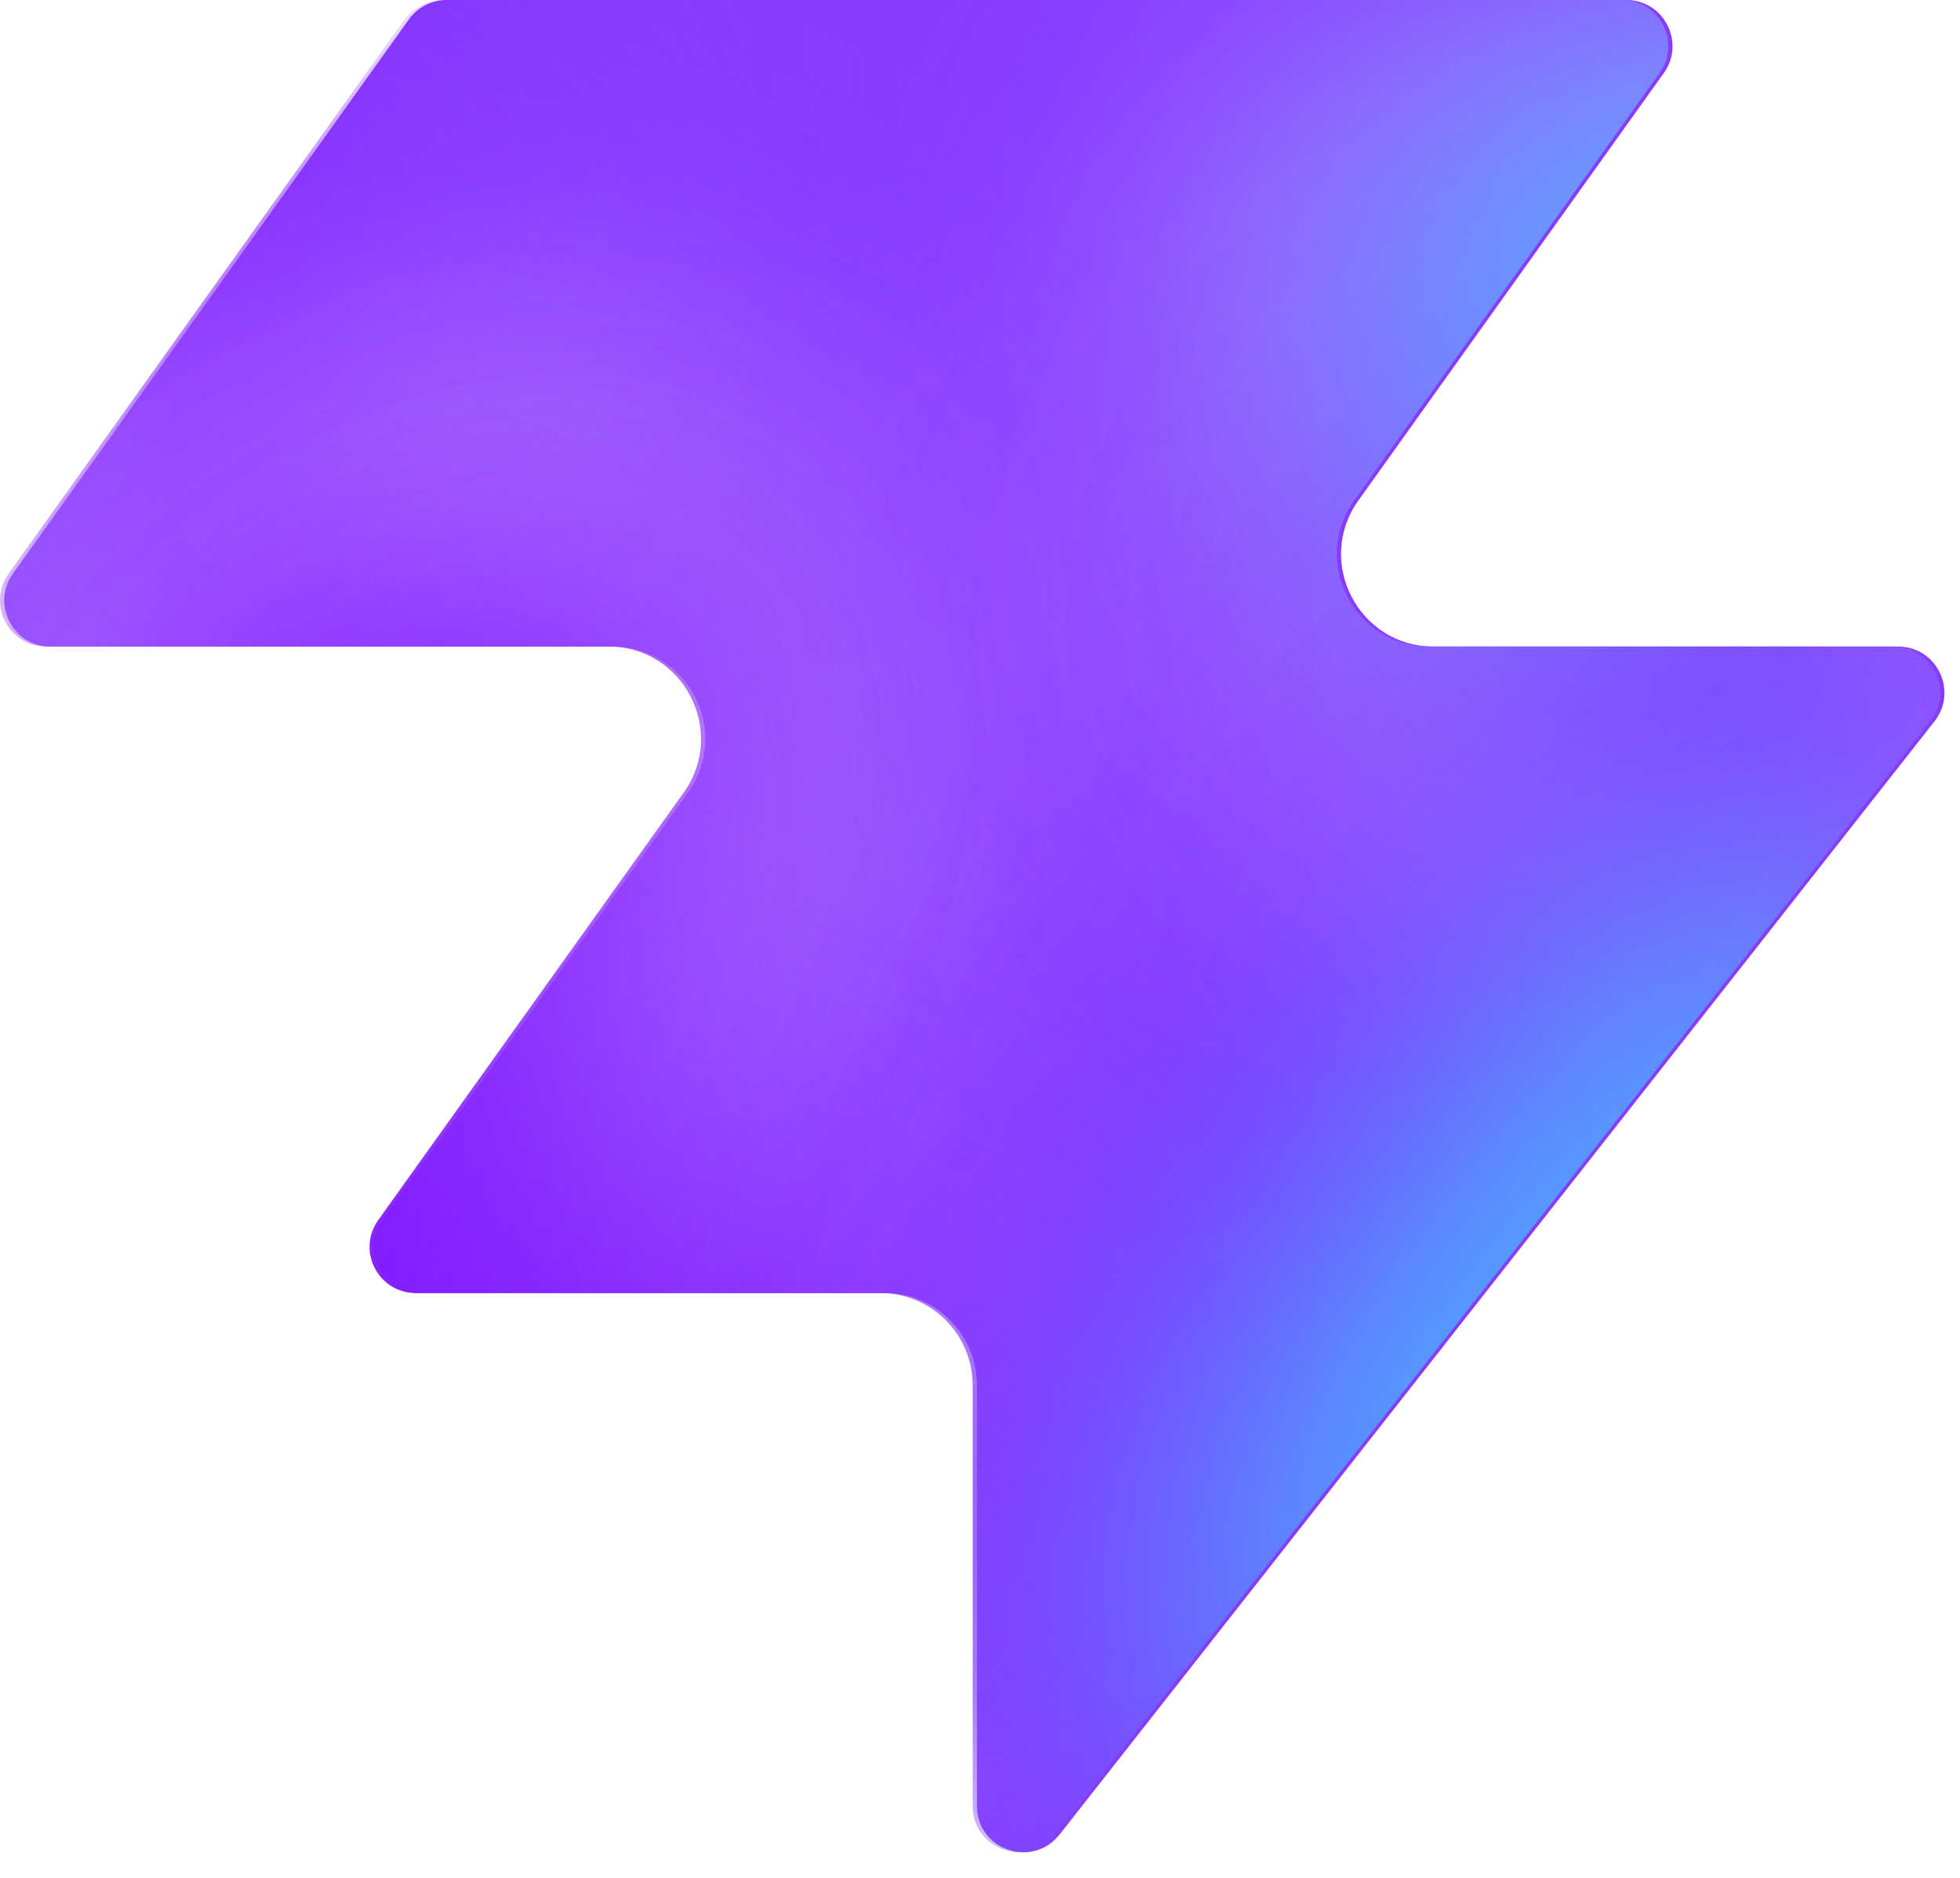
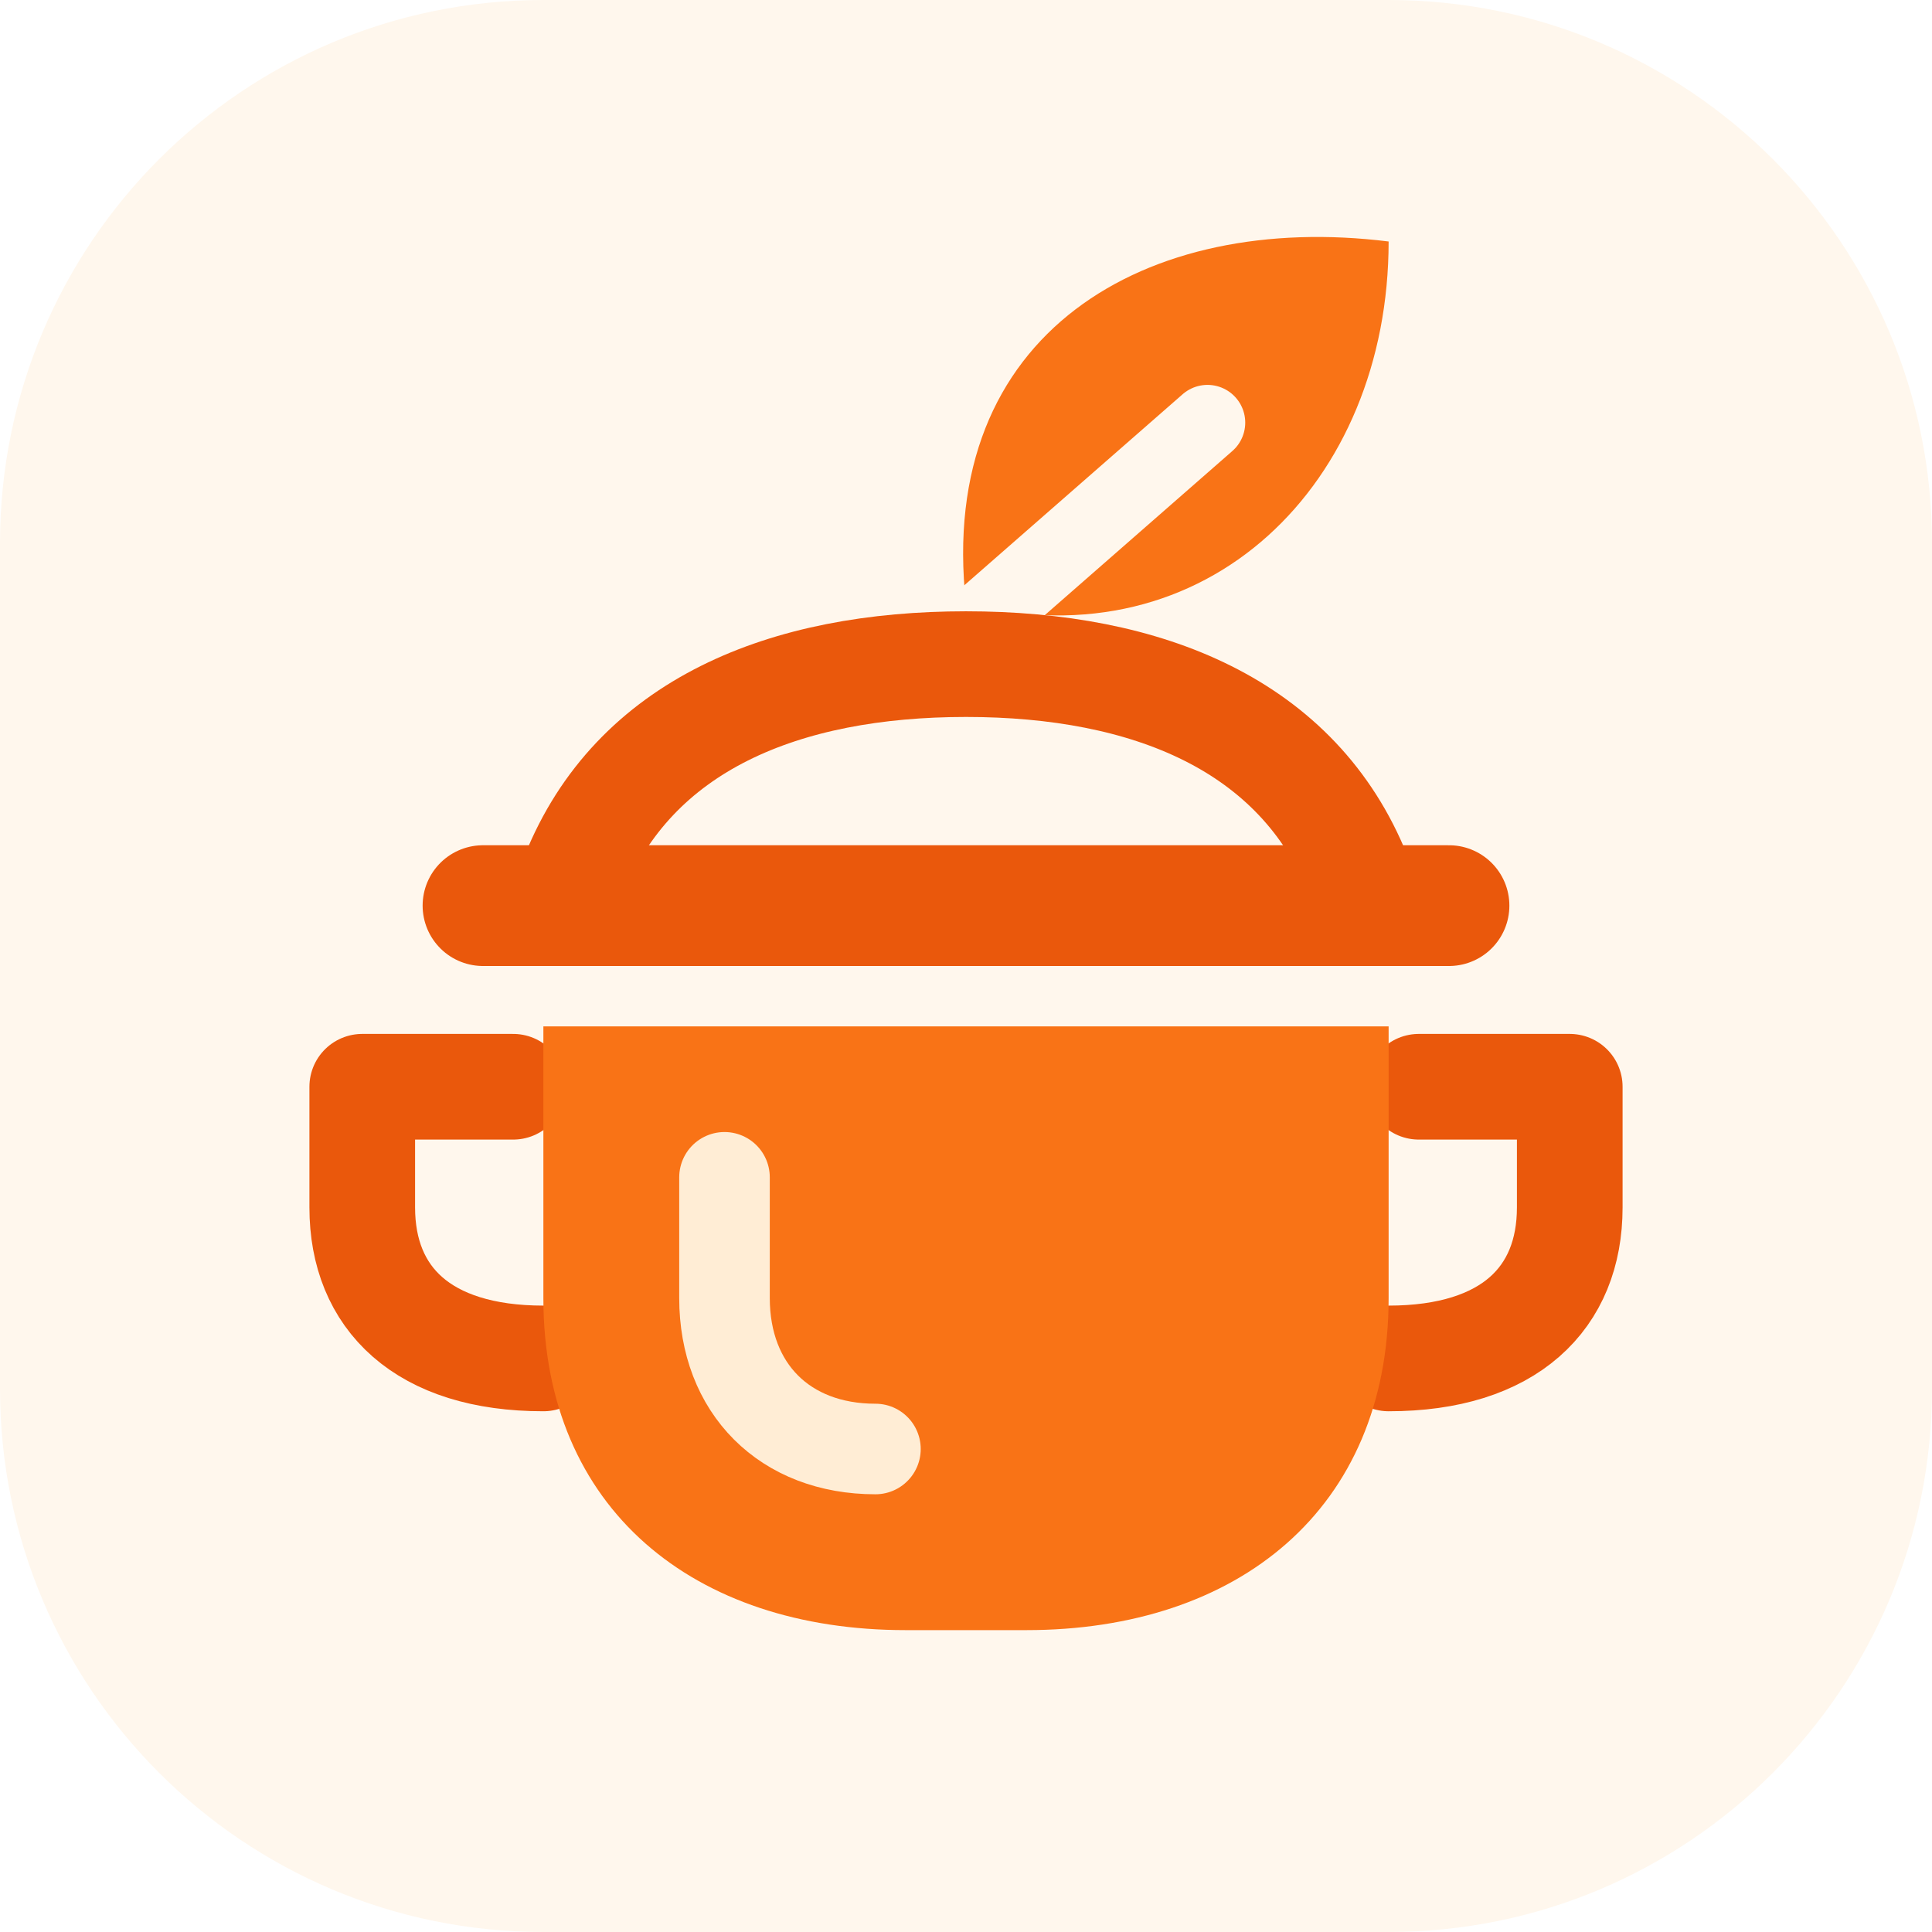
- <svg xmlns="http://www.w3.org/2000/svg" width="48" height="46" fill="none" viewBox="0 0 48 46">
-   <path fill="#863bff" d="M25.946 44.938c-.664.845-2.021.375-2.021-.698V33.937a2.26 2.26 0 0 0-2.262-2.262H10.287c-.92 0-1.456-1.04-.92-1.788l7.48-10.471c1.07-1.497 0-3.578-1.842-3.578H1.237c-.92 0-1.456-1.04-.92-1.788L10.013.474c.214-.297.556-.474.92-.474h28.894c.92 0 1.456 1.04.92 1.788l-7.48 10.471c-1.07 1.498 0 3.579 1.842 3.579h11.377c.943 0 1.473 1.088.89 1.83L25.947 44.94z" style="fill:#863bff;fill:color(display-p3 .525 .23 1);fill-opacity:1" />
-   <mask id="a" width="48" height="46" x="0" y="0" maskUnits="userSpaceOnUse" style="mask-type:alpha">
-     <path fill="#000" d="M25.842 44.938c-.664.844-2.021.375-2.021-.698V33.937a2.26 2.26 0 0 0-2.262-2.262H10.183c-.92 0-1.456-1.04-.92-1.788l7.48-10.471c1.07-1.498 0-3.579-1.842-3.579H1.133c-.92 0-1.456-1.04-.92-1.787L9.91.473c.214-.297.556-.474.92-.474h28.894c.92 0 1.456 1.04.92 1.788l-7.48 10.471c-1.07 1.498 0 3.578 1.842 3.578h11.377c.943 0 1.473 1.088.89 1.832L25.843 44.94z" style="fill:#000;fill-opacity:1" />
-   </mask>
-   <g mask="url(#a)">
-     <g filter="url(#b)">
-       <ellipse cx="5.508" cy="14.704" fill="#ede6ff" rx="5.508" ry="14.704" style="fill:#ede6ff;fill:color(display-p3 .927 .903 1);fill-opacity:1" transform="matrix(.00324 1 1 -.00324 -4.47 31.516)" />
-     </g>
-     <g filter="url(#c)">
-       <ellipse cx="10.399" cy="29.851" fill="#ede6ff" rx="10.399" ry="29.851" style="fill:#ede6ff;fill:color(display-p3 .927 .903 1);fill-opacity:1" transform="matrix(.00324 1 1 -.00324 -39.328 7.883)" />
-     </g>
-     <g filter="url(#d)">
-       <ellipse cx="5.508" cy="30.487" fill="#7e14ff" rx="5.508" ry="30.487" style="fill:#7e14ff;fill:color(display-p3 .492 .077 1);fill-opacity:1" transform="rotate(89.814 -25.913 -14.639)scale(1 -1)" />
-     </g>
-     <g filter="url(#e)">
-       <ellipse cx="5.508" cy="30.599" fill="#7e14ff" rx="5.508" ry="30.599" style="fill:#7e14ff;fill:color(display-p3 .492 .077 1);fill-opacity:1" transform="rotate(89.814 -32.644 -3.334)scale(1 -1)" />
-     </g>
-     <g filter="url(#f)">
-       <ellipse cx="5.508" cy="30.599" fill="#7e14ff" rx="5.508" ry="30.599" style="fill:#7e14ff;fill:color(display-p3 .492 .077 1);fill-opacity:1" transform="matrix(.00324 1 1 -.00324 -34.34 30.47)" />
-     </g>
-     <g filter="url(#g)">
-       <ellipse cx="14.072" cy="22.078" fill="#ede6ff" rx="14.072" ry="22.078" style="fill:#ede6ff;fill:color(display-p3 .927 .903 1);fill-opacity:1" transform="rotate(93.35 24.506 48.493)scale(-1 1)" />
-     </g>
-     <g filter="url(#h)">
-       <ellipse cx="3.47" cy="21.501" fill="#7e14ff" rx="3.47" ry="21.501" style="fill:#7e14ff;fill:color(display-p3 .492 .077 1);fill-opacity:1" transform="rotate(89.009 28.708 47.59)scale(-1 1)" />
-     </g>
-     <g filter="url(#i)">
-       <ellipse cx="3.47" cy="21.501" fill="#7e14ff" rx="3.47" ry="21.501" style="fill:#7e14ff;fill:color(display-p3 .492 .077 1);fill-opacity:1" transform="rotate(89.009 28.708 47.59)scale(-1 1)" />
-     </g>
-     <g filter="url(#j)">
-       <ellipse cx=".387" cy="8.972" fill="#7e14ff" rx="4.407" ry="29.108" style="fill:#7e14ff;fill:color(display-p3 .492 .077 1);fill-opacity:1" transform="rotate(39.51 .387 8.972)" />
-     </g>
-     <g filter="url(#k)">
-       <ellipse cx="47.523" cy="-6.092" fill="#7e14ff" rx="4.407" ry="29.108" style="fill:#7e14ff;fill:color(display-p3 .492 .077 1);fill-opacity:1" transform="rotate(37.892 47.523 -6.092)" />
-     </g>
-     <g filter="url(#l)">
-       <ellipse cx="41.412" cy="6.333" fill="#47bfff" rx="5.971" ry="9.665" style="fill:#47bfff;fill:color(display-p3 .28 .748 1);fill-opacity:1" transform="rotate(37.892 41.412 6.333)" />
-     </g>
-     <g filter="url(#m)">
-       <ellipse cx="-1.879" cy="38.332" fill="#7e14ff" rx="4.407" ry="29.108" style="fill:#7e14ff;fill:color(display-p3 .492 .077 1);fill-opacity:1" transform="rotate(37.892 -1.88 38.332)" />
-     </g>
-     <g filter="url(#n)">
-       <ellipse cx="-1.879" cy="38.332" fill="#7e14ff" rx="4.407" ry="29.108" style="fill:#7e14ff;fill:color(display-p3 .492 .077 1);fill-opacity:1" transform="rotate(37.892 -1.88 38.332)" />
-     </g>
-     <g filter="url(#o)">
-       <ellipse cx="35.651" cy="29.907" fill="#7e14ff" rx="4.407" ry="29.108" style="fill:#7e14ff;fill:color(display-p3 .492 .077 1);fill-opacity:1" transform="rotate(37.892 35.651 29.907)" />
-     </g>
-     <g filter="url(#p)">
-       <ellipse cx="38.418" cy="32.4" fill="#47bfff" rx="5.971" ry="15.297" style="fill:#47bfff;fill:color(display-p3 .28 .748 1);fill-opacity:1" transform="rotate(37.892 38.418 32.4)" />
-     </g>
-   </g>
-   <defs>
-     <filter id="b" width="60.045" height="41.654" x="-19.77" y="16.149" color-interpolation-filters="sRGB" filterUnits="userSpaceOnUse">
-       <feFlood flood-opacity="0" result="BackgroundImageFix" />
-       <feBlend in="SourceGraphic" in2="BackgroundImageFix" result="shape" />
-       <feGaussianBlur result="effect1_foregroundBlur_2002_17158" stdDeviation="7.659" />
-     </filter>
-     <filter id="c" width="90.34" height="51.437" x="-54.613" y="-7.533" color-interpolation-filters="sRGB" filterUnits="userSpaceOnUse">
-       <feFlood flood-opacity="0" result="BackgroundImageFix" />
-       <feBlend in="SourceGraphic" in2="BackgroundImageFix" result="shape" />
-       <feGaussianBlur result="effect1_foregroundBlur_2002_17158" stdDeviation="7.659" />
-     </filter>
-     <filter id="d" width="79.355" height="29.4" x="-49.64" y="2.03" color-interpolation-filters="sRGB" filterUnits="userSpaceOnUse">
-       <feFlood flood-opacity="0" result="BackgroundImageFix" />
-       <feBlend in="SourceGraphic" in2="BackgroundImageFix" result="shape" />
-       <feGaussianBlur result="effect1_foregroundBlur_2002_17158" stdDeviation="4.596" />
-     </filter>
-     <filter id="e" width="79.579" height="29.4" x="-45.045" y="20.029" color-interpolation-filters="sRGB" filterUnits="userSpaceOnUse">
-       <feFlood flood-opacity="0" result="BackgroundImageFix" />
-       <feBlend in="SourceGraphic" in2="BackgroundImageFix" result="shape" />
-       <feGaussianBlur result="effect1_foregroundBlur_2002_17158" stdDeviation="4.596" />
-     </filter>
-     <filter id="f" width="79.579" height="29.4" x="-43.513" y="21.178" color-interpolation-filters="sRGB" filterUnits="userSpaceOnUse">
-       <feFlood flood-opacity="0" result="BackgroundImageFix" />
-       <feBlend in="SourceGraphic" in2="BackgroundImageFix" result="shape" />
-       <feGaussianBlur result="effect1_foregroundBlur_2002_17158" stdDeviation="4.596" />
-     </filter>
-     <filter id="g" width="74.749" height="58.852" x="15.756" y="-17.901" color-interpolation-filters="sRGB" filterUnits="userSpaceOnUse">
-       <feFlood flood-opacity="0" result="BackgroundImageFix" />
-       <feBlend in="SourceGraphic" in2="BackgroundImageFix" result="shape" />
-       <feGaussianBlur result="effect1_foregroundBlur_2002_17158" stdDeviation="7.659" />
-     </filter>
-     <filter id="h" width="61.377" height="25.362" x="23.548" y="2.284" color-interpolation-filters="sRGB" filterUnits="userSpaceOnUse">
-       <feFlood flood-opacity="0" result="BackgroundImageFix" />
-       <feBlend in="SourceGraphic" in2="BackgroundImageFix" result="shape" />
-       <feGaussianBlur result="effect1_foregroundBlur_2002_17158" stdDeviation="4.596" />
-     </filter>
-     <filter id="i" width="61.377" height="25.362" x="23.548" y="2.284" color-interpolation-filters="sRGB" filterUnits="userSpaceOnUse">
-       <feFlood flood-opacity="0" result="BackgroundImageFix" />
-       <feBlend in="SourceGraphic" in2="BackgroundImageFix" result="shape" />
-       <feGaussianBlur result="effect1_foregroundBlur_2002_17158" stdDeviation="4.596" />
-     </filter>
-     <filter id="j" width="56.045" height="63.649" x="-27.636" y="-22.853" color-interpolation-filters="sRGB" filterUnits="userSpaceOnUse">
-       <feFlood flood-opacity="0" result="BackgroundImageFix" />
-       <feBlend in="SourceGraphic" in2="BackgroundImageFix" result="shape" />
-       <feGaussianBlur result="effect1_foregroundBlur_2002_17158" stdDeviation="4.596" />
-     </filter>
-     <filter id="k" width="54.814" height="64.646" x="20.116" y="-38.415" color-interpolation-filters="sRGB" filterUnits="userSpaceOnUse">
-       <feFlood flood-opacity="0" result="BackgroundImageFix" />
-       <feBlend in="SourceGraphic" in2="BackgroundImageFix" result="shape" />
-       <feGaussianBlur result="effect1_foregroundBlur_2002_17158" stdDeviation="4.596" />
-     </filter>
-     <filter id="l" width="33.541" height="35.313" x="24.641" y="-11.323" color-interpolation-filters="sRGB" filterUnits="userSpaceOnUse">
-       <feFlood flood-opacity="0" result="BackgroundImageFix" />
-       <feBlend in="SourceGraphic" in2="BackgroundImageFix" result="shape" />
-       <feGaussianBlur result="effect1_foregroundBlur_2002_17158" stdDeviation="4.596" />
-     </filter>
-     <filter id="m" width="54.814" height="64.646" x="-29.286" y="6.009" color-interpolation-filters="sRGB" filterUnits="userSpaceOnUse">
-       <feFlood flood-opacity="0" result="BackgroundImageFix" />
-       <feBlend in="SourceGraphic" in2="BackgroundImageFix" result="shape" />
-       <feGaussianBlur result="effect1_foregroundBlur_2002_17158" stdDeviation="4.596" />
-     </filter>
-     <filter id="n" width="54.814" height="64.646" x="-29.286" y="6.009" color-interpolation-filters="sRGB" filterUnits="userSpaceOnUse">
-       <feFlood flood-opacity="0" result="BackgroundImageFix" />
-       <feBlend in="SourceGraphic" in2="BackgroundImageFix" result="shape" />
-       <feGaussianBlur result="effect1_foregroundBlur_2002_17158" stdDeviation="4.596" />
-     </filter>
-     <filter id="o" width="54.814" height="64.646" x="8.244" y="-2.416" color-interpolation-filters="sRGB" filterUnits="userSpaceOnUse">
-       <feFlood flood-opacity="0" result="BackgroundImageFix" />
-       <feBlend in="SourceGraphic" in2="BackgroundImageFix" result="shape" />
-       <feGaussianBlur result="effect1_foregroundBlur_2002_17158" stdDeviation="4.596" />
-     </filter>
-     <filter id="p" width="39.409" height="43.623" x="18.713" y="10.588" color-interpolation-filters="sRGB" filterUnits="userSpaceOnUse">
-       <feFlood flood-opacity="0" result="BackgroundImageFix" />
-       <feBlend in="SourceGraphic" in2="BackgroundImageFix" result="shape" />
-       <feGaussianBlur result="effect1_foregroundBlur_2002_17158" stdDeviation="4.596" />
-     </filter>
-   </defs>
+ <svg xmlns="http://www.w3.org/2000/svg" viewBox="0 0 64 64" fill="none">
+   <rect width="64" height="64" rx="18" fill="#FFF7ED" />
+   <path d="M32 20C31 11 38 7 46 8C46 16 40 22 32 20Z" fill="#F97316" />
+   <path d="M32 21L40 14" stroke="#FFF7ED" stroke-width="2.5" stroke-linecap="round" />
+   <path d="M19 29C21 24 26 22 32 22C38 22 43 24 45 29" stroke="#EA580C" stroke-width="3.5" stroke-linecap="round" />
+   <path d="M16 30H48" stroke="#EA580C" stroke-width="4" stroke-linecap="round" />
+   <path d="M17 36H12V40C12 43 14 45 18 45M47 36H52V40C52 43 50 45 46 45" stroke="#EA580C" stroke-width="3.5" stroke-linecap="round" stroke-linejoin="round" />
+   <path d="M18 34H46V43C46 50 41 54 34 54H30C23 54 18 50 18 43V34Z" fill="#F97316" />
+   <path d="M24 39V43C24 46 26 48 29 48" stroke="#FFEDD5" stroke-width="3" stroke-linecap="round" />
</svg>
